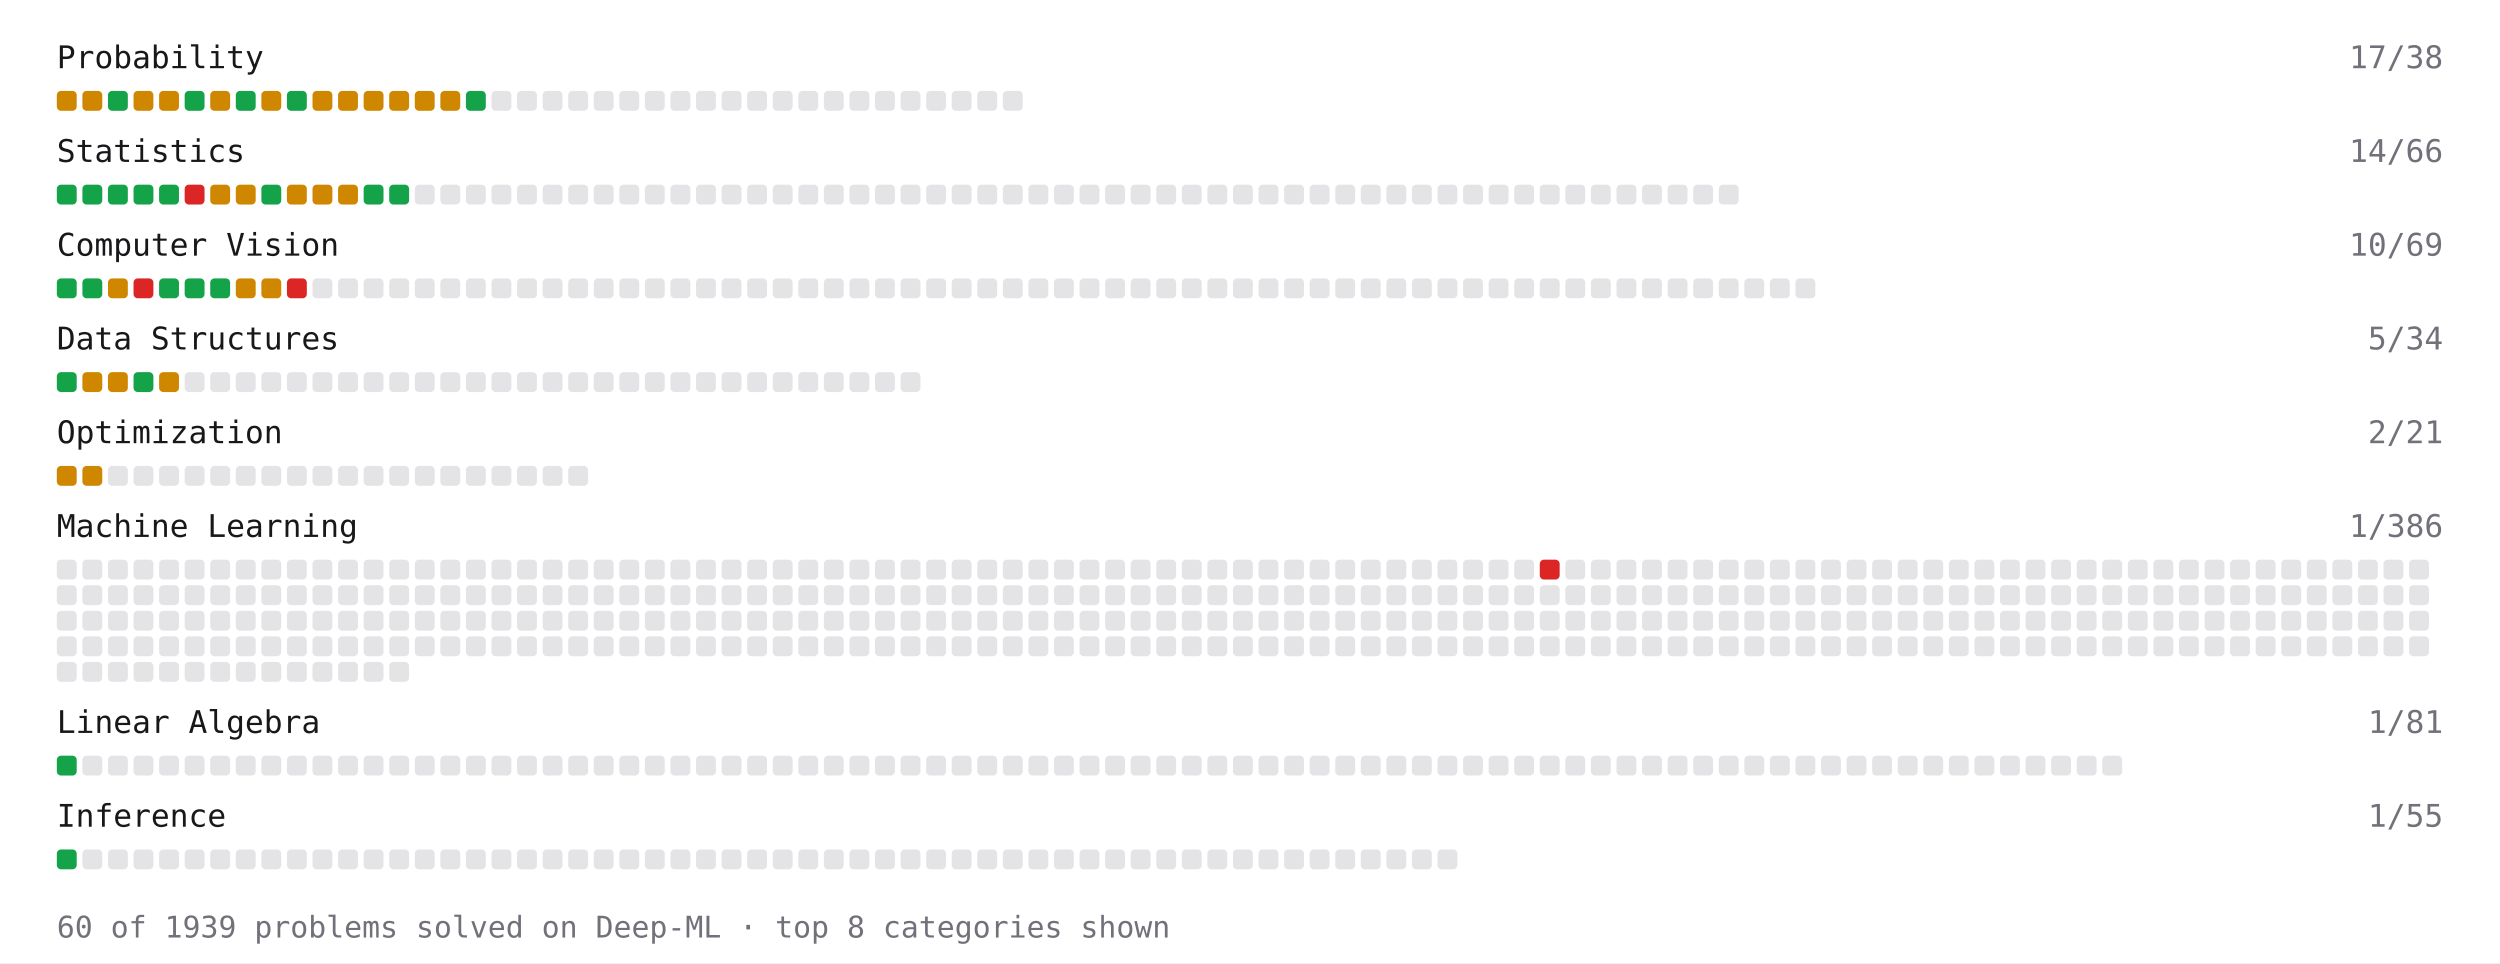
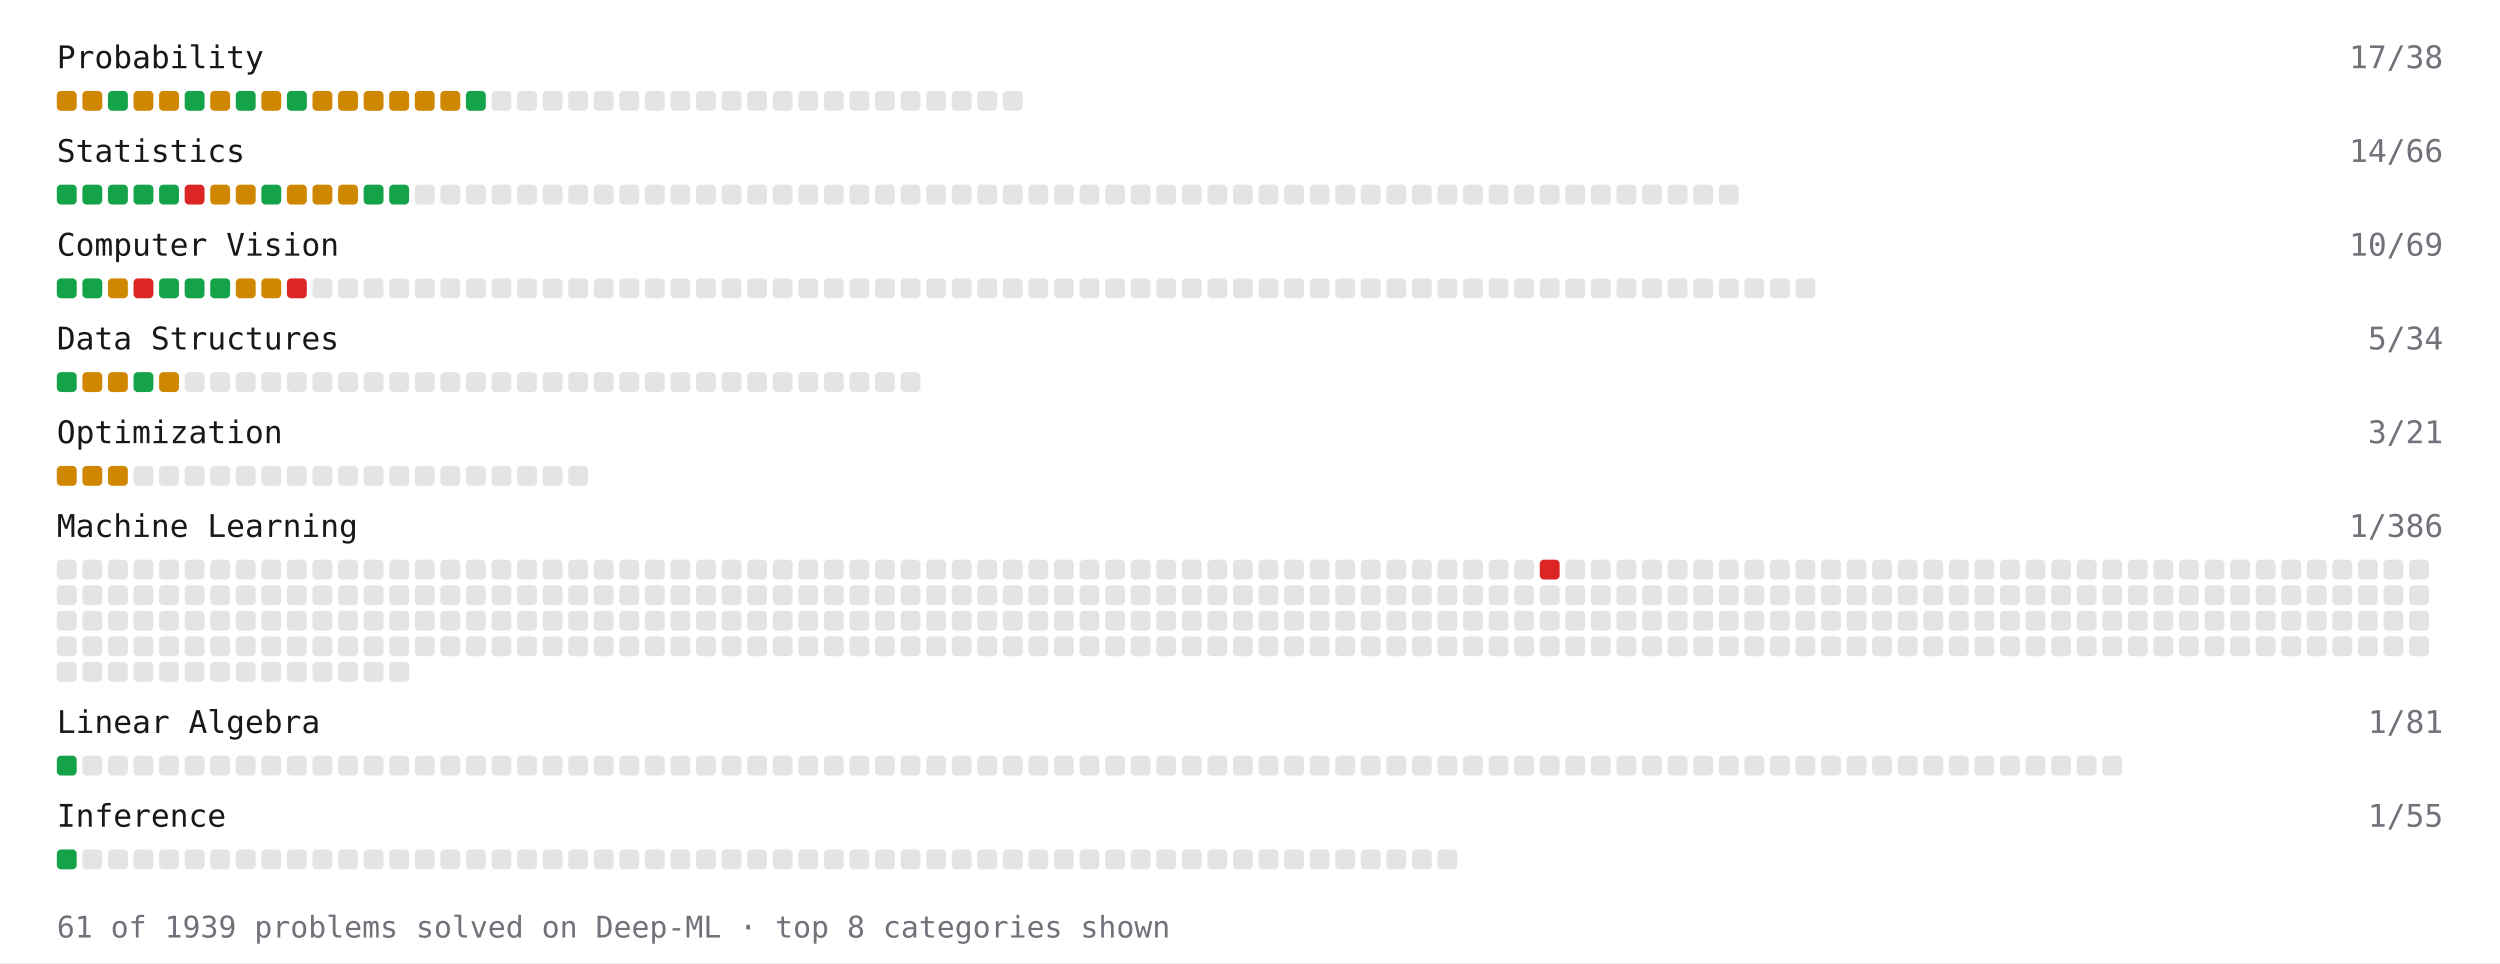
- <svg xmlns="http://www.w3.org/2000/svg" width="880" height="339" viewBox="0 0 880 339" role="img" aria-label="Deep-ML coverage: 60 of 1939 problems solved">
+ <svg xmlns="http://www.w3.org/2000/svg" width="880" height="339" viewBox="0 0 880 339" role="img" aria-label="Deep-ML coverage: 61 of 1939 problems solved">
  <style>
  .bg{fill:#ffffff}.tx{fill:#18181b}.dim{fill:#71717a}.none{fill:#e4e4e7}
  .e{fill:#15a349}.m{fill:#d08700}.h{fill:#dc2626}.u{fill:#a1a1aa}
  @media (prefers-color-scheme:dark){
    .bg{fill:#0b0b0d}.tx{fill:#fafafa}.dim{fill:#8b8b95}.none{fill:#26262b}
    .e{fill:#34d27b}.m{fill:#f5b13d}.h{fill:#f76d6d}.u{fill:#5c5c66}
  }
</style>
  <rect width="880" height="339" class="bg" />
  <text x="20" y="24" class="tx" font-size="11" font-family="ui-monospace,monospace">Probability</text>
  <text x="860" y="24" class="dim" font-size="11" text-anchor="end" font-family="ui-monospace,monospace">17/38</text>
  <rect x="20" y="32" width="7" height="7" rx="1.5" class="m" />
  <rect x="29" y="32" width="7" height="7" rx="1.5" class="m" />
  <rect x="38" y="32" width="7" height="7" rx="1.5" class="e" />
  <rect x="47" y="32" width="7" height="7" rx="1.5" class="m" />
  <rect x="56" y="32" width="7" height="7" rx="1.5" class="m" />
  <rect x="65" y="32" width="7" height="7" rx="1.5" class="e" />
  <rect x="74" y="32" width="7" height="7" rx="1.5" class="m" />
  <rect x="83" y="32" width="7" height="7" rx="1.5" class="e" />
  <rect x="92" y="32" width="7" height="7" rx="1.5" class="m" />
  <rect x="101" y="32" width="7" height="7" rx="1.5" class="e" />
  <rect x="110" y="32" width="7" height="7" rx="1.5" class="m" />
  <rect x="119" y="32" width="7" height="7" rx="1.5" class="m" />
  <rect x="128" y="32" width="7" height="7" rx="1.5" class="m" />
  <rect x="137" y="32" width="7" height="7" rx="1.5" class="m" />
  <rect x="146" y="32" width="7" height="7" rx="1.5" class="m" />
  <rect x="155" y="32" width="7" height="7" rx="1.5" class="m" />
  <rect x="164" y="32" width="7" height="7" rx="1.5" class="e" />
  <rect x="173" y="32" width="7" height="7" rx="1.5" class="none" />
  <rect x="182" y="32" width="7" height="7" rx="1.5" class="none" />
  <rect x="191" y="32" width="7" height="7" rx="1.5" class="none" />
  <rect x="200" y="32" width="7" height="7" rx="1.5" class="none" />
  <rect x="209" y="32" width="7" height="7" rx="1.5" class="none" />
  <rect x="218" y="32" width="7" height="7" rx="1.5" class="none" />
  <rect x="227" y="32" width="7" height="7" rx="1.5" class="none" />
  <rect x="236" y="32" width="7" height="7" rx="1.5" class="none" />
  <rect x="245" y="32" width="7" height="7" rx="1.5" class="none" />
  <rect x="254" y="32" width="7" height="7" rx="1.5" class="none" />
  <rect x="263" y="32" width="7" height="7" rx="1.5" class="none" />
  <rect x="272" y="32" width="7" height="7" rx="1.5" class="none" />
  <rect x="281" y="32" width="7" height="7" rx="1.5" class="none" />
  <rect x="290" y="32" width="7" height="7" rx="1.5" class="none" />
  <rect x="299" y="32" width="7" height="7" rx="1.5" class="none" />
  <rect x="308" y="32" width="7" height="7" rx="1.5" class="none" />
  <rect x="317" y="32" width="7" height="7" rx="1.5" class="none" />
  <rect x="326" y="32" width="7" height="7" rx="1.5" class="none" />
  <rect x="335" y="32" width="7" height="7" rx="1.5" class="none" />
  <rect x="344" y="32" width="7" height="7" rx="1.5" class="none" />
  <rect x="353" y="32" width="7" height="7" rx="1.5" class="none" />
  <text x="20" y="57" class="tx" font-size="11" font-family="ui-monospace,monospace">Statistics</text>
  <text x="860" y="57" class="dim" font-size="11" text-anchor="end" font-family="ui-monospace,monospace">14/66</text>
  <rect x="20" y="65" width="7" height="7" rx="1.5" class="e" />
  <rect x="29" y="65" width="7" height="7" rx="1.5" class="e" />
  <rect x="38" y="65" width="7" height="7" rx="1.5" class="e" />
  <rect x="47" y="65" width="7" height="7" rx="1.5" class="e" />
  <rect x="56" y="65" width="7" height="7" rx="1.5" class="e" />
  <rect x="65" y="65" width="7" height="7" rx="1.5" class="h" />
  <rect x="74" y="65" width="7" height="7" rx="1.5" class="m" />
  <rect x="83" y="65" width="7" height="7" rx="1.5" class="m" />
  <rect x="92" y="65" width="7" height="7" rx="1.5" class="e" />
  <rect x="101" y="65" width="7" height="7" rx="1.5" class="m" />
  <rect x="110" y="65" width="7" height="7" rx="1.5" class="m" />
  <rect x="119" y="65" width="7" height="7" rx="1.5" class="m" />
  <rect x="128" y="65" width="7" height="7" rx="1.5" class="e" />
  <rect x="137" y="65" width="7" height="7" rx="1.5" class="e" />
  <rect x="146" y="65" width="7" height="7" rx="1.5" class="none" />
  <rect x="155" y="65" width="7" height="7" rx="1.5" class="none" />
  <rect x="164" y="65" width="7" height="7" rx="1.5" class="none" />
  <rect x="173" y="65" width="7" height="7" rx="1.5" class="none" />
  <rect x="182" y="65" width="7" height="7" rx="1.5" class="none" />
  <rect x="191" y="65" width="7" height="7" rx="1.5" class="none" />
  <rect x="200" y="65" width="7" height="7" rx="1.5" class="none" />
  <rect x="209" y="65" width="7" height="7" rx="1.5" class="none" />
  <rect x="218" y="65" width="7" height="7" rx="1.5" class="none" />
  <rect x="227" y="65" width="7" height="7" rx="1.5" class="none" />
  <rect x="236" y="65" width="7" height="7" rx="1.5" class="none" />
  <rect x="245" y="65" width="7" height="7" rx="1.5" class="none" />
  <rect x="254" y="65" width="7" height="7" rx="1.5" class="none" />
  <rect x="263" y="65" width="7" height="7" rx="1.5" class="none" />
  <rect x="272" y="65" width="7" height="7" rx="1.5" class="none" />
  <rect x="281" y="65" width="7" height="7" rx="1.5" class="none" />
  <rect x="290" y="65" width="7" height="7" rx="1.5" class="none" />
  <rect x="299" y="65" width="7" height="7" rx="1.5" class="none" />
  <rect x="308" y="65" width="7" height="7" rx="1.5" class="none" />
  <rect x="317" y="65" width="7" height="7" rx="1.5" class="none" />
  <rect x="326" y="65" width="7" height="7" rx="1.5" class="none" />
  <rect x="335" y="65" width="7" height="7" rx="1.5" class="none" />
  <rect x="344" y="65" width="7" height="7" rx="1.5" class="none" />
  <rect x="353" y="65" width="7" height="7" rx="1.5" class="none" />
  <rect x="362" y="65" width="7" height="7" rx="1.5" class="none" />
  <rect x="371" y="65" width="7" height="7" rx="1.5" class="none" />
  <rect x="380" y="65" width="7" height="7" rx="1.5" class="none" />
  <rect x="389" y="65" width="7" height="7" rx="1.5" class="none" />
  <rect x="398" y="65" width="7" height="7" rx="1.5" class="none" />
  <rect x="407" y="65" width="7" height="7" rx="1.5" class="none" />
  <rect x="416" y="65" width="7" height="7" rx="1.5" class="none" />
  <rect x="425" y="65" width="7" height="7" rx="1.5" class="none" />
  <rect x="434" y="65" width="7" height="7" rx="1.5" class="none" />
  <rect x="443" y="65" width="7" height="7" rx="1.5" class="none" />
  <rect x="452" y="65" width="7" height="7" rx="1.5" class="none" />
  <rect x="461" y="65" width="7" height="7" rx="1.5" class="none" />
  <rect x="470" y="65" width="7" height="7" rx="1.5" class="none" />
  <rect x="479" y="65" width="7" height="7" rx="1.5" class="none" />
  <rect x="488" y="65" width="7" height="7" rx="1.5" class="none" />
  <rect x="497" y="65" width="7" height="7" rx="1.5" class="none" />
  <rect x="506" y="65" width="7" height="7" rx="1.5" class="none" />
  <rect x="515" y="65" width="7" height="7" rx="1.5" class="none" />
  <rect x="524" y="65" width="7" height="7" rx="1.5" class="none" />
  <rect x="533" y="65" width="7" height="7" rx="1.5" class="none" />
  <rect x="542" y="65" width="7" height="7" rx="1.5" class="none" />
  <rect x="551" y="65" width="7" height="7" rx="1.5" class="none" />
  <rect x="560" y="65" width="7" height="7" rx="1.5" class="none" />
  <rect x="569" y="65" width="7" height="7" rx="1.5" class="none" />
  <rect x="578" y="65" width="7" height="7" rx="1.5" class="none" />
  <rect x="587" y="65" width="7" height="7" rx="1.5" class="none" />
  <rect x="596" y="65" width="7" height="7" rx="1.5" class="none" />
  <rect x="605" y="65" width="7" height="7" rx="1.5" class="none" />
  <text x="20" y="90" class="tx" font-size="11" font-family="ui-monospace,monospace">Computer Vision</text>
  <text x="860" y="90" class="dim" font-size="11" text-anchor="end" font-family="ui-monospace,monospace">10/69</text>
  <rect x="20" y="98" width="7" height="7" rx="1.5" class="e" />
  <rect x="29" y="98" width="7" height="7" rx="1.5" class="e" />
  <rect x="38" y="98" width="7" height="7" rx="1.5" class="m" />
  <rect x="47" y="98" width="7" height="7" rx="1.5" class="h" />
  <rect x="56" y="98" width="7" height="7" rx="1.5" class="e" />
  <rect x="65" y="98" width="7" height="7" rx="1.5" class="e" />
  <rect x="74" y="98" width="7" height="7" rx="1.5" class="e" />
  <rect x="83" y="98" width="7" height="7" rx="1.5" class="m" />
  <rect x="92" y="98" width="7" height="7" rx="1.5" class="m" />
  <rect x="101" y="98" width="7" height="7" rx="1.5" class="h" />
  <rect x="110" y="98" width="7" height="7" rx="1.5" class="none" />
  <rect x="119" y="98" width="7" height="7" rx="1.5" class="none" />
  <rect x="128" y="98" width="7" height="7" rx="1.5" class="none" />
  <rect x="137" y="98" width="7" height="7" rx="1.5" class="none" />
  <rect x="146" y="98" width="7" height="7" rx="1.5" class="none" />
  <rect x="155" y="98" width="7" height="7" rx="1.5" class="none" />
  <rect x="164" y="98" width="7" height="7" rx="1.5" class="none" />
  <rect x="173" y="98" width="7" height="7" rx="1.5" class="none" />
  <rect x="182" y="98" width="7" height="7" rx="1.5" class="none" />
  <rect x="191" y="98" width="7" height="7" rx="1.5" class="none" />
  <rect x="200" y="98" width="7" height="7" rx="1.5" class="none" />
  <rect x="209" y="98" width="7" height="7" rx="1.5" class="none" />
  <rect x="218" y="98" width="7" height="7" rx="1.5" class="none" />
  <rect x="227" y="98" width="7" height="7" rx="1.5" class="none" />
  <rect x="236" y="98" width="7" height="7" rx="1.5" class="none" />
  <rect x="245" y="98" width="7" height="7" rx="1.5" class="none" />
  <rect x="254" y="98" width="7" height="7" rx="1.5" class="none" />
  <rect x="263" y="98" width="7" height="7" rx="1.5" class="none" />
  <rect x="272" y="98" width="7" height="7" rx="1.5" class="none" />
  <rect x="281" y="98" width="7" height="7" rx="1.5" class="none" />
  <rect x="290" y="98" width="7" height="7" rx="1.5" class="none" />
  <rect x="299" y="98" width="7" height="7" rx="1.5" class="none" />
  <rect x="308" y="98" width="7" height="7" rx="1.5" class="none" />
  <rect x="317" y="98" width="7" height="7" rx="1.5" class="none" />
  <rect x="326" y="98" width="7" height="7" rx="1.5" class="none" />
  <rect x="335" y="98" width="7" height="7" rx="1.5" class="none" />
  <rect x="344" y="98" width="7" height="7" rx="1.5" class="none" />
  <rect x="353" y="98" width="7" height="7" rx="1.5" class="none" />
  <rect x="362" y="98" width="7" height="7" rx="1.5" class="none" />
  <rect x="371" y="98" width="7" height="7" rx="1.5" class="none" />
  <rect x="380" y="98" width="7" height="7" rx="1.5" class="none" />
  <rect x="389" y="98" width="7" height="7" rx="1.5" class="none" />
  <rect x="398" y="98" width="7" height="7" rx="1.5" class="none" />
  <rect x="407" y="98" width="7" height="7" rx="1.5" class="none" />
  <rect x="416" y="98" width="7" height="7" rx="1.5" class="none" />
  <rect x="425" y="98" width="7" height="7" rx="1.5" class="none" />
  <rect x="434" y="98" width="7" height="7" rx="1.5" class="none" />
  <rect x="443" y="98" width="7" height="7" rx="1.5" class="none" />
  <rect x="452" y="98" width="7" height="7" rx="1.5" class="none" />
  <rect x="461" y="98" width="7" height="7" rx="1.5" class="none" />
  <rect x="470" y="98" width="7" height="7" rx="1.5" class="none" />
  <rect x="479" y="98" width="7" height="7" rx="1.5" class="none" />
  <rect x="488" y="98" width="7" height="7" rx="1.5" class="none" />
  <rect x="497" y="98" width="7" height="7" rx="1.5" class="none" />
  <rect x="506" y="98" width="7" height="7" rx="1.5" class="none" />
  <rect x="515" y="98" width="7" height="7" rx="1.5" class="none" />
  <rect x="524" y="98" width="7" height="7" rx="1.5" class="none" />
  <rect x="533" y="98" width="7" height="7" rx="1.5" class="none" />
  <rect x="542" y="98" width="7" height="7" rx="1.5" class="none" />
  <rect x="551" y="98" width="7" height="7" rx="1.5" class="none" />
  <rect x="560" y="98" width="7" height="7" rx="1.5" class="none" />
  <rect x="569" y="98" width="7" height="7" rx="1.5" class="none" />
  <rect x="578" y="98" width="7" height="7" rx="1.5" class="none" />
  <rect x="587" y="98" width="7" height="7" rx="1.5" class="none" />
  <rect x="596" y="98" width="7" height="7" rx="1.5" class="none" />
  <rect x="605" y="98" width="7" height="7" rx="1.5" class="none" />
  <rect x="614" y="98" width="7" height="7" rx="1.5" class="none" />
  <rect x="623" y="98" width="7" height="7" rx="1.5" class="none" />
  <rect x="632" y="98" width="7" height="7" rx="1.5" class="none" />
  <text x="20" y="123" class="tx" font-size="11" font-family="ui-monospace,monospace">Data Structures</text>
  <text x="860" y="123" class="dim" font-size="11" text-anchor="end" font-family="ui-monospace,monospace">5/34</text>
  <rect x="20" y="131" width="7" height="7" rx="1.5" class="e" />
  <rect x="29" y="131" width="7" height="7" rx="1.5" class="m" />
  <rect x="38" y="131" width="7" height="7" rx="1.5" class="m" />
  <rect x="47" y="131" width="7" height="7" rx="1.5" class="e" />
  <rect x="56" y="131" width="7" height="7" rx="1.5" class="m" />
  <rect x="65" y="131" width="7" height="7" rx="1.5" class="none" />
  <rect x="74" y="131" width="7" height="7" rx="1.5" class="none" />
  <rect x="83" y="131" width="7" height="7" rx="1.5" class="none" />
  <rect x="92" y="131" width="7" height="7" rx="1.5" class="none" />
  <rect x="101" y="131" width="7" height="7" rx="1.5" class="none" />
  <rect x="110" y="131" width="7" height="7" rx="1.5" class="none" />
  <rect x="119" y="131" width="7" height="7" rx="1.5" class="none" />
  <rect x="128" y="131" width="7" height="7" rx="1.5" class="none" />
  <rect x="137" y="131" width="7" height="7" rx="1.5" class="none" />
  <rect x="146" y="131" width="7" height="7" rx="1.5" class="none" />
  <rect x="155" y="131" width="7" height="7" rx="1.5" class="none" />
  <rect x="164" y="131" width="7" height="7" rx="1.5" class="none" />
  <rect x="173" y="131" width="7" height="7" rx="1.5" class="none" />
  <rect x="182" y="131" width="7" height="7" rx="1.5" class="none" />
  <rect x="191" y="131" width="7" height="7" rx="1.5" class="none" />
  <rect x="200" y="131" width="7" height="7" rx="1.5" class="none" />
  <rect x="209" y="131" width="7" height="7" rx="1.5" class="none" />
  <rect x="218" y="131" width="7" height="7" rx="1.5" class="none" />
  <rect x="227" y="131" width="7" height="7" rx="1.5" class="none" />
  <rect x="236" y="131" width="7" height="7" rx="1.5" class="none" />
  <rect x="245" y="131" width="7" height="7" rx="1.5" class="none" />
  <rect x="254" y="131" width="7" height="7" rx="1.5" class="none" />
  <rect x="263" y="131" width="7" height="7" rx="1.5" class="none" />
  <rect x="272" y="131" width="7" height="7" rx="1.5" class="none" />
  <rect x="281" y="131" width="7" height="7" rx="1.5" class="none" />
  <rect x="290" y="131" width="7" height="7" rx="1.5" class="none" />
  <rect x="299" y="131" width="7" height="7" rx="1.5" class="none" />
  <rect x="308" y="131" width="7" height="7" rx="1.5" class="none" />
  <rect x="317" y="131" width="7" height="7" rx="1.5" class="none" />
  <text x="20" y="156" class="tx" font-size="11" font-family="ui-monospace,monospace">Optimization</text>
-   <text x="860" y="156" class="dim" font-size="11" text-anchor="end" font-family="ui-monospace,monospace">2/21</text>
+   <text x="860" y="156" class="dim" font-size="11" text-anchor="end" font-family="ui-monospace,monospace">3/21</text>
  <rect x="20" y="164" width="7" height="7" rx="1.5" class="m" />
  <rect x="29" y="164" width="7" height="7" rx="1.5" class="m" />
-   <rect x="38" y="164" width="7" height="7" rx="1.5" class="none" />
+   <rect x="38" y="164" width="7" height="7" rx="1.5" class="m" />
  <rect x="47" y="164" width="7" height="7" rx="1.5" class="none" />
  <rect x="56" y="164" width="7" height="7" rx="1.5" class="none" />
  <rect x="65" y="164" width="7" height="7" rx="1.5" class="none" />
  <rect x="74" y="164" width="7" height="7" rx="1.5" class="none" />
  <rect x="83" y="164" width="7" height="7" rx="1.5" class="none" />
  <rect x="92" y="164" width="7" height="7" rx="1.5" class="none" />
  <rect x="101" y="164" width="7" height="7" rx="1.5" class="none" />
  <rect x="110" y="164" width="7" height="7" rx="1.5" class="none" />
  <rect x="119" y="164" width="7" height="7" rx="1.5" class="none" />
  <rect x="128" y="164" width="7" height="7" rx="1.5" class="none" />
  <rect x="137" y="164" width="7" height="7" rx="1.5" class="none" />
  <rect x="146" y="164" width="7" height="7" rx="1.5" class="none" />
  <rect x="155" y="164" width="7" height="7" rx="1.5" class="none" />
  <rect x="164" y="164" width="7" height="7" rx="1.5" class="none" />
  <rect x="173" y="164" width="7" height="7" rx="1.5" class="none" />
  <rect x="182" y="164" width="7" height="7" rx="1.5" class="none" />
  <rect x="191" y="164" width="7" height="7" rx="1.5" class="none" />
  <rect x="200" y="164" width="7" height="7" rx="1.5" class="none" />
  <text x="20" y="189" class="tx" font-size="11" font-family="ui-monospace,monospace">Machine Learning</text>
  <text x="860" y="189" class="dim" font-size="11" text-anchor="end" font-family="ui-monospace,monospace">1/386</text>
  <rect x="20" y="197" width="7" height="7" rx="1.5" class="none" />
  <rect x="29" y="197" width="7" height="7" rx="1.5" class="none" />
  <rect x="38" y="197" width="7" height="7" rx="1.5" class="none" />
  <rect x="47" y="197" width="7" height="7" rx="1.5" class="none" />
  <rect x="56" y="197" width="7" height="7" rx="1.5" class="none" />
  <rect x="65" y="197" width="7" height="7" rx="1.5" class="none" />
  <rect x="74" y="197" width="7" height="7" rx="1.5" class="none" />
  <rect x="83" y="197" width="7" height="7" rx="1.5" class="none" />
  <rect x="92" y="197" width="7" height="7" rx="1.5" class="none" />
  <rect x="101" y="197" width="7" height="7" rx="1.5" class="none" />
  <rect x="110" y="197" width="7" height="7" rx="1.5" class="none" />
  <rect x="119" y="197" width="7" height="7" rx="1.5" class="none" />
  <rect x="128" y="197" width="7" height="7" rx="1.5" class="none" />
  <rect x="137" y="197" width="7" height="7" rx="1.5" class="none" />
  <rect x="146" y="197" width="7" height="7" rx="1.5" class="none" />
  <rect x="155" y="197" width="7" height="7" rx="1.5" class="none" />
  <rect x="164" y="197" width="7" height="7" rx="1.5" class="none" />
  <rect x="173" y="197" width="7" height="7" rx="1.5" class="none" />
  <rect x="182" y="197" width="7" height="7" rx="1.5" class="none" />
  <rect x="191" y="197" width="7" height="7" rx="1.5" class="none" />
  <rect x="200" y="197" width="7" height="7" rx="1.5" class="none" />
  <rect x="209" y="197" width="7" height="7" rx="1.5" class="none" />
  <rect x="218" y="197" width="7" height="7" rx="1.5" class="none" />
  <rect x="227" y="197" width="7" height="7" rx="1.5" class="none" />
  <rect x="236" y="197" width="7" height="7" rx="1.5" class="none" />
  <rect x="245" y="197" width="7" height="7" rx="1.5" class="none" />
  <rect x="254" y="197" width="7" height="7" rx="1.5" class="none" />
  <rect x="263" y="197" width="7" height="7" rx="1.5" class="none" />
  <rect x="272" y="197" width="7" height="7" rx="1.5" class="none" />
  <rect x="281" y="197" width="7" height="7" rx="1.5" class="none" />
  <rect x="290" y="197" width="7" height="7" rx="1.5" class="none" />
  <rect x="299" y="197" width="7" height="7" rx="1.5" class="none" />
  <rect x="308" y="197" width="7" height="7" rx="1.5" class="none" />
  <rect x="317" y="197" width="7" height="7" rx="1.5" class="none" />
  <rect x="326" y="197" width="7" height="7" rx="1.5" class="none" />
  <rect x="335" y="197" width="7" height="7" rx="1.5" class="none" />
  <rect x="344" y="197" width="7" height="7" rx="1.5" class="none" />
  <rect x="353" y="197" width="7" height="7" rx="1.5" class="none" />
  <rect x="362" y="197" width="7" height="7" rx="1.5" class="none" />
  <rect x="371" y="197" width="7" height="7" rx="1.5" class="none" />
  <rect x="380" y="197" width="7" height="7" rx="1.5" class="none" />
  <rect x="389" y="197" width="7" height="7" rx="1.5" class="none" />
  <rect x="398" y="197" width="7" height="7" rx="1.5" class="none" />
  <rect x="407" y="197" width="7" height="7" rx="1.5" class="none" />
  <rect x="416" y="197" width="7" height="7" rx="1.5" class="none" />
  <rect x="425" y="197" width="7" height="7" rx="1.5" class="none" />
  <rect x="434" y="197" width="7" height="7" rx="1.5" class="none" />
  <rect x="443" y="197" width="7" height="7" rx="1.5" class="none" />
  <rect x="452" y="197" width="7" height="7" rx="1.5" class="none" />
  <rect x="461" y="197" width="7" height="7" rx="1.5" class="none" />
  <rect x="470" y="197" width="7" height="7" rx="1.5" class="none" />
  <rect x="479" y="197" width="7" height="7" rx="1.5" class="none" />
  <rect x="488" y="197" width="7" height="7" rx="1.5" class="none" />
  <rect x="497" y="197" width="7" height="7" rx="1.5" class="none" />
  <rect x="506" y="197" width="7" height="7" rx="1.5" class="none" />
  <rect x="515" y="197" width="7" height="7" rx="1.5" class="none" />
  <rect x="524" y="197" width="7" height="7" rx="1.5" class="none" />
  <rect x="533" y="197" width="7" height="7" rx="1.5" class="none" />
  <rect x="542" y="197" width="7" height="7" rx="1.5" class="h" />
  <rect x="551" y="197" width="7" height="7" rx="1.5" class="none" />
  <rect x="560" y="197" width="7" height="7" rx="1.5" class="none" />
  <rect x="569" y="197" width="7" height="7" rx="1.5" class="none" />
  <rect x="578" y="197" width="7" height="7" rx="1.5" class="none" />
  <rect x="587" y="197" width="7" height="7" rx="1.5" class="none" />
  <rect x="596" y="197" width="7" height="7" rx="1.5" class="none" />
  <rect x="605" y="197" width="7" height="7" rx="1.5" class="none" />
  <rect x="614" y="197" width="7" height="7" rx="1.5" class="none" />
  <rect x="623" y="197" width="7" height="7" rx="1.5" class="none" />
  <rect x="632" y="197" width="7" height="7" rx="1.5" class="none" />
  <rect x="641" y="197" width="7" height="7" rx="1.5" class="none" />
  <rect x="650" y="197" width="7" height="7" rx="1.5" class="none" />
  <rect x="659" y="197" width="7" height="7" rx="1.5" class="none" />
  <rect x="668" y="197" width="7" height="7" rx="1.5" class="none" />
  <rect x="677" y="197" width="7" height="7" rx="1.5" class="none" />
  <rect x="686" y="197" width="7" height="7" rx="1.5" class="none" />
  <rect x="695" y="197" width="7" height="7" rx="1.5" class="none" />
  <rect x="704" y="197" width="7" height="7" rx="1.5" class="none" />
  <rect x="713" y="197" width="7" height="7" rx="1.5" class="none" />
  <rect x="722" y="197" width="7" height="7" rx="1.5" class="none" />
  <rect x="731" y="197" width="7" height="7" rx="1.5" class="none" />
  <rect x="740" y="197" width="7" height="7" rx="1.5" class="none" />
  <rect x="749" y="197" width="7" height="7" rx="1.5" class="none" />
  <rect x="758" y="197" width="7" height="7" rx="1.5" class="none" />
  <rect x="767" y="197" width="7" height="7" rx="1.5" class="none" />
  <rect x="776" y="197" width="7" height="7" rx="1.5" class="none" />
  <rect x="785" y="197" width="7" height="7" rx="1.5" class="none" />
  <rect x="794" y="197" width="7" height="7" rx="1.5" class="none" />
  <rect x="803" y="197" width="7" height="7" rx="1.5" class="none" />
  <rect x="812" y="197" width="7" height="7" rx="1.5" class="none" />
  <rect x="821" y="197" width="7" height="7" rx="1.5" class="none" />
  <rect x="830" y="197" width="7" height="7" rx="1.5" class="none" />
  <rect x="839" y="197" width="7" height="7" rx="1.5" class="none" />
  <rect x="848" y="197" width="7" height="7" rx="1.5" class="none" />
  <rect x="20" y="206" width="7" height="7" rx="1.5" class="none" />
  <rect x="29" y="206" width="7" height="7" rx="1.5" class="none" />
  <rect x="38" y="206" width="7" height="7" rx="1.5" class="none" />
  <rect x="47" y="206" width="7" height="7" rx="1.5" class="none" />
  <rect x="56" y="206" width="7" height="7" rx="1.5" class="none" />
  <rect x="65" y="206" width="7" height="7" rx="1.5" class="none" />
  <rect x="74" y="206" width="7" height="7" rx="1.5" class="none" />
  <rect x="83" y="206" width="7" height="7" rx="1.5" class="none" />
  <rect x="92" y="206" width="7" height="7" rx="1.5" class="none" />
  <rect x="101" y="206" width="7" height="7" rx="1.5" class="none" />
  <rect x="110" y="206" width="7" height="7" rx="1.5" class="none" />
  <rect x="119" y="206" width="7" height="7" rx="1.5" class="none" />
  <rect x="128" y="206" width="7" height="7" rx="1.5" class="none" />
  <rect x="137" y="206" width="7" height="7" rx="1.5" class="none" />
  <rect x="146" y="206" width="7" height="7" rx="1.5" class="none" />
  <rect x="155" y="206" width="7" height="7" rx="1.5" class="none" />
  <rect x="164" y="206" width="7" height="7" rx="1.5" class="none" />
  <rect x="173" y="206" width="7" height="7" rx="1.5" class="none" />
  <rect x="182" y="206" width="7" height="7" rx="1.5" class="none" />
  <rect x="191" y="206" width="7" height="7" rx="1.5" class="none" />
  <rect x="200" y="206" width="7" height="7" rx="1.5" class="none" />
  <rect x="209" y="206" width="7" height="7" rx="1.5" class="none" />
  <rect x="218" y="206" width="7" height="7" rx="1.5" class="none" />
  <rect x="227" y="206" width="7" height="7" rx="1.5" class="none" />
  <rect x="236" y="206" width="7" height="7" rx="1.5" class="none" />
  <rect x="245" y="206" width="7" height="7" rx="1.5" class="none" />
  <rect x="254" y="206" width="7" height="7" rx="1.5" class="none" />
  <rect x="263" y="206" width="7" height="7" rx="1.5" class="none" />
  <rect x="272" y="206" width="7" height="7" rx="1.5" class="none" />
  <rect x="281" y="206" width="7" height="7" rx="1.5" class="none" />
  <rect x="290" y="206" width="7" height="7" rx="1.5" class="none" />
  <rect x="299" y="206" width="7" height="7" rx="1.5" class="none" />
  <rect x="308" y="206" width="7" height="7" rx="1.5" class="none" />
  <rect x="317" y="206" width="7" height="7" rx="1.5" class="none" />
  <rect x="326" y="206" width="7" height="7" rx="1.5" class="none" />
  <rect x="335" y="206" width="7" height="7" rx="1.5" class="none" />
  <rect x="344" y="206" width="7" height="7" rx="1.5" class="none" />
  <rect x="353" y="206" width="7" height="7" rx="1.5" class="none" />
  <rect x="362" y="206" width="7" height="7" rx="1.5" class="none" />
  <rect x="371" y="206" width="7" height="7" rx="1.5" class="none" />
  <rect x="380" y="206" width="7" height="7" rx="1.5" class="none" />
  <rect x="389" y="206" width="7" height="7" rx="1.5" class="none" />
  <rect x="398" y="206" width="7" height="7" rx="1.5" class="none" />
  <rect x="407" y="206" width="7" height="7" rx="1.5" class="none" />
  <rect x="416" y="206" width="7" height="7" rx="1.5" class="none" />
  <rect x="425" y="206" width="7" height="7" rx="1.5" class="none" />
  <rect x="434" y="206" width="7" height="7" rx="1.5" class="none" />
  <rect x="443" y="206" width="7" height="7" rx="1.5" class="none" />
  <rect x="452" y="206" width="7" height="7" rx="1.5" class="none" />
  <rect x="461" y="206" width="7" height="7" rx="1.5" class="none" />
  <rect x="470" y="206" width="7" height="7" rx="1.5" class="none" />
  <rect x="479" y="206" width="7" height="7" rx="1.5" class="none" />
  <rect x="488" y="206" width="7" height="7" rx="1.5" class="none" />
  <rect x="497" y="206" width="7" height="7" rx="1.5" class="none" />
  <rect x="506" y="206" width="7" height="7" rx="1.5" class="none" />
  <rect x="515" y="206" width="7" height="7" rx="1.5" class="none" />
  <rect x="524" y="206" width="7" height="7" rx="1.5" class="none" />
  <rect x="533" y="206" width="7" height="7" rx="1.5" class="none" />
  <rect x="542" y="206" width="7" height="7" rx="1.5" class="none" />
  <rect x="551" y="206" width="7" height="7" rx="1.5" class="none" />
  <rect x="560" y="206" width="7" height="7" rx="1.5" class="none" />
  <rect x="569" y="206" width="7" height="7" rx="1.5" class="none" />
  <rect x="578" y="206" width="7" height="7" rx="1.5" class="none" />
  <rect x="587" y="206" width="7" height="7" rx="1.5" class="none" />
  <rect x="596" y="206" width="7" height="7" rx="1.5" class="none" />
  <rect x="605" y="206" width="7" height="7" rx="1.5" class="none" />
  <rect x="614" y="206" width="7" height="7" rx="1.5" class="none" />
  <rect x="623" y="206" width="7" height="7" rx="1.5" class="none" />
  <rect x="632" y="206" width="7" height="7" rx="1.5" class="none" />
  <rect x="641" y="206" width="7" height="7" rx="1.5" class="none" />
  <rect x="650" y="206" width="7" height="7" rx="1.5" class="none" />
  <rect x="659" y="206" width="7" height="7" rx="1.5" class="none" />
  <rect x="668" y="206" width="7" height="7" rx="1.5" class="none" />
  <rect x="677" y="206" width="7" height="7" rx="1.5" class="none" />
  <rect x="686" y="206" width="7" height="7" rx="1.5" class="none" />
  <rect x="695" y="206" width="7" height="7" rx="1.5" class="none" />
  <rect x="704" y="206" width="7" height="7" rx="1.5" class="none" />
  <rect x="713" y="206" width="7" height="7" rx="1.5" class="none" />
  <rect x="722" y="206" width="7" height="7" rx="1.5" class="none" />
  <rect x="731" y="206" width="7" height="7" rx="1.5" class="none" />
  <rect x="740" y="206" width="7" height="7" rx="1.5" class="none" />
  <rect x="749" y="206" width="7" height="7" rx="1.5" class="none" />
  <rect x="758" y="206" width="7" height="7" rx="1.5" class="none" />
  <rect x="767" y="206" width="7" height="7" rx="1.5" class="none" />
  <rect x="776" y="206" width="7" height="7" rx="1.5" class="none" />
  <rect x="785" y="206" width="7" height="7" rx="1.5" class="none" />
  <rect x="794" y="206" width="7" height="7" rx="1.5" class="none" />
  <rect x="803" y="206" width="7" height="7" rx="1.5" class="none" />
  <rect x="812" y="206" width="7" height="7" rx="1.5" class="none" />
  <rect x="821" y="206" width="7" height="7" rx="1.5" class="none" />
  <rect x="830" y="206" width="7" height="7" rx="1.5" class="none" />
  <rect x="839" y="206" width="7" height="7" rx="1.5" class="none" />
  <rect x="848" y="206" width="7" height="7" rx="1.5" class="none" />
  <rect x="20" y="215" width="7" height="7" rx="1.5" class="none" />
  <rect x="29" y="215" width="7" height="7" rx="1.5" class="none" />
  <rect x="38" y="215" width="7" height="7" rx="1.5" class="none" />
  <rect x="47" y="215" width="7" height="7" rx="1.5" class="none" />
  <rect x="56" y="215" width="7" height="7" rx="1.5" class="none" />
  <rect x="65" y="215" width="7" height="7" rx="1.5" class="none" />
  <rect x="74" y="215" width="7" height="7" rx="1.5" class="none" />
  <rect x="83" y="215" width="7" height="7" rx="1.5" class="none" />
  <rect x="92" y="215" width="7" height="7" rx="1.5" class="none" />
  <rect x="101" y="215" width="7" height="7" rx="1.5" class="none" />
  <rect x="110" y="215" width="7" height="7" rx="1.5" class="none" />
  <rect x="119" y="215" width="7" height="7" rx="1.5" class="none" />
  <rect x="128" y="215" width="7" height="7" rx="1.5" class="none" />
  <rect x="137" y="215" width="7" height="7" rx="1.5" class="none" />
  <rect x="146" y="215" width="7" height="7" rx="1.5" class="none" />
  <rect x="155" y="215" width="7" height="7" rx="1.5" class="none" />
  <rect x="164" y="215" width="7" height="7" rx="1.5" class="none" />
  <rect x="173" y="215" width="7" height="7" rx="1.5" class="none" />
  <rect x="182" y="215" width="7" height="7" rx="1.5" class="none" />
  <rect x="191" y="215" width="7" height="7" rx="1.5" class="none" />
  <rect x="200" y="215" width="7" height="7" rx="1.5" class="none" />
  <rect x="209" y="215" width="7" height="7" rx="1.5" class="none" />
  <rect x="218" y="215" width="7" height="7" rx="1.5" class="none" />
  <rect x="227" y="215" width="7" height="7" rx="1.5" class="none" />
  <rect x="236" y="215" width="7" height="7" rx="1.5" class="none" />
  <rect x="245" y="215" width="7" height="7" rx="1.5" class="none" />
  <rect x="254" y="215" width="7" height="7" rx="1.5" class="none" />
  <rect x="263" y="215" width="7" height="7" rx="1.5" class="none" />
  <rect x="272" y="215" width="7" height="7" rx="1.5" class="none" />
  <rect x="281" y="215" width="7" height="7" rx="1.5" class="none" />
  <rect x="290" y="215" width="7" height="7" rx="1.5" class="none" />
  <rect x="299" y="215" width="7" height="7" rx="1.5" class="none" />
  <rect x="308" y="215" width="7" height="7" rx="1.5" class="none" />
  <rect x="317" y="215" width="7" height="7" rx="1.5" class="none" />
  <rect x="326" y="215" width="7" height="7" rx="1.5" class="none" />
  <rect x="335" y="215" width="7" height="7" rx="1.5" class="none" />
  <rect x="344" y="215" width="7" height="7" rx="1.5" class="none" />
  <rect x="353" y="215" width="7" height="7" rx="1.5" class="none" />
  <rect x="362" y="215" width="7" height="7" rx="1.5" class="none" />
  <rect x="371" y="215" width="7" height="7" rx="1.5" class="none" />
  <rect x="380" y="215" width="7" height="7" rx="1.5" class="none" />
  <rect x="389" y="215" width="7" height="7" rx="1.5" class="none" />
  <rect x="398" y="215" width="7" height="7" rx="1.5" class="none" />
  <rect x="407" y="215" width="7" height="7" rx="1.5" class="none" />
  <rect x="416" y="215" width="7" height="7" rx="1.5" class="none" />
  <rect x="425" y="215" width="7" height="7" rx="1.5" class="none" />
  <rect x="434" y="215" width="7" height="7" rx="1.5" class="none" />
  <rect x="443" y="215" width="7" height="7" rx="1.5" class="none" />
  <rect x="452" y="215" width="7" height="7" rx="1.5" class="none" />
  <rect x="461" y="215" width="7" height="7" rx="1.5" class="none" />
  <rect x="470" y="215" width="7" height="7" rx="1.5" class="none" />
  <rect x="479" y="215" width="7" height="7" rx="1.5" class="none" />
  <rect x="488" y="215" width="7" height="7" rx="1.5" class="none" />
  <rect x="497" y="215" width="7" height="7" rx="1.5" class="none" />
  <rect x="506" y="215" width="7" height="7" rx="1.5" class="none" />
  <rect x="515" y="215" width="7" height="7" rx="1.5" class="none" />
  <rect x="524" y="215" width="7" height="7" rx="1.5" class="none" />
  <rect x="533" y="215" width="7" height="7" rx="1.5" class="none" />
  <rect x="542" y="215" width="7" height="7" rx="1.5" class="none" />
  <rect x="551" y="215" width="7" height="7" rx="1.5" class="none" />
  <rect x="560" y="215" width="7" height="7" rx="1.5" class="none" />
  <rect x="569" y="215" width="7" height="7" rx="1.5" class="none" />
  <rect x="578" y="215" width="7" height="7" rx="1.5" class="none" />
  <rect x="587" y="215" width="7" height="7" rx="1.5" class="none" />
  <rect x="596" y="215" width="7" height="7" rx="1.5" class="none" />
  <rect x="605" y="215" width="7" height="7" rx="1.5" class="none" />
  <rect x="614" y="215" width="7" height="7" rx="1.5" class="none" />
  <rect x="623" y="215" width="7" height="7" rx="1.5" class="none" />
  <rect x="632" y="215" width="7" height="7" rx="1.5" class="none" />
  <rect x="641" y="215" width="7" height="7" rx="1.5" class="none" />
  <rect x="650" y="215" width="7" height="7" rx="1.5" class="none" />
  <rect x="659" y="215" width="7" height="7" rx="1.5" class="none" />
  <rect x="668" y="215" width="7" height="7" rx="1.5" class="none" />
  <rect x="677" y="215" width="7" height="7" rx="1.5" class="none" />
  <rect x="686" y="215" width="7" height="7" rx="1.5" class="none" />
  <rect x="695" y="215" width="7" height="7" rx="1.5" class="none" />
  <rect x="704" y="215" width="7" height="7" rx="1.5" class="none" />
  <rect x="713" y="215" width="7" height="7" rx="1.5" class="none" />
  <rect x="722" y="215" width="7" height="7" rx="1.5" class="none" />
  <rect x="731" y="215" width="7" height="7" rx="1.5" class="none" />
  <rect x="740" y="215" width="7" height="7" rx="1.5" class="none" />
  <rect x="749" y="215" width="7" height="7" rx="1.5" class="none" />
  <rect x="758" y="215" width="7" height="7" rx="1.5" class="none" />
  <rect x="767" y="215" width="7" height="7" rx="1.5" class="none" />
  <rect x="776" y="215" width="7" height="7" rx="1.5" class="none" />
  <rect x="785" y="215" width="7" height="7" rx="1.5" class="none" />
  <rect x="794" y="215" width="7" height="7" rx="1.5" class="none" />
  <rect x="803" y="215" width="7" height="7" rx="1.5" class="none" />
  <rect x="812" y="215" width="7" height="7" rx="1.5" class="none" />
  <rect x="821" y="215" width="7" height="7" rx="1.5" class="none" />
  <rect x="830" y="215" width="7" height="7" rx="1.5" class="none" />
  <rect x="839" y="215" width="7" height="7" rx="1.5" class="none" />
  <rect x="848" y="215" width="7" height="7" rx="1.5" class="none" />
  <rect x="20" y="224" width="7" height="7" rx="1.5" class="none" />
  <rect x="29" y="224" width="7" height="7" rx="1.5" class="none" />
  <rect x="38" y="224" width="7" height="7" rx="1.5" class="none" />
  <rect x="47" y="224" width="7" height="7" rx="1.5" class="none" />
  <rect x="56" y="224" width="7" height="7" rx="1.5" class="none" />
  <rect x="65" y="224" width="7" height="7" rx="1.5" class="none" />
  <rect x="74" y="224" width="7" height="7" rx="1.5" class="none" />
  <rect x="83" y="224" width="7" height="7" rx="1.5" class="none" />
  <rect x="92" y="224" width="7" height="7" rx="1.5" class="none" />
  <rect x="101" y="224" width="7" height="7" rx="1.5" class="none" />
  <rect x="110" y="224" width="7" height="7" rx="1.5" class="none" />
  <rect x="119" y="224" width="7" height="7" rx="1.5" class="none" />
  <rect x="128" y="224" width="7" height="7" rx="1.5" class="none" />
  <rect x="137" y="224" width="7" height="7" rx="1.5" class="none" />
  <rect x="146" y="224" width="7" height="7" rx="1.5" class="none" />
  <rect x="155" y="224" width="7" height="7" rx="1.5" class="none" />
  <rect x="164" y="224" width="7" height="7" rx="1.5" class="none" />
  <rect x="173" y="224" width="7" height="7" rx="1.5" class="none" />
  <rect x="182" y="224" width="7" height="7" rx="1.5" class="none" />
  <rect x="191" y="224" width="7" height="7" rx="1.5" class="none" />
  <rect x="200" y="224" width="7" height="7" rx="1.5" class="none" />
  <rect x="209" y="224" width="7" height="7" rx="1.5" class="none" />
  <rect x="218" y="224" width="7" height="7" rx="1.5" class="none" />
  <rect x="227" y="224" width="7" height="7" rx="1.5" class="none" />
  <rect x="236" y="224" width="7" height="7" rx="1.5" class="none" />
  <rect x="245" y="224" width="7" height="7" rx="1.5" class="none" />
  <rect x="254" y="224" width="7" height="7" rx="1.5" class="none" />
  <rect x="263" y="224" width="7" height="7" rx="1.5" class="none" />
  <rect x="272" y="224" width="7" height="7" rx="1.5" class="none" />
  <rect x="281" y="224" width="7" height="7" rx="1.5" class="none" />
  <rect x="290" y="224" width="7" height="7" rx="1.5" class="none" />
  <rect x="299" y="224" width="7" height="7" rx="1.5" class="none" />
  <rect x="308" y="224" width="7" height="7" rx="1.5" class="none" />
  <rect x="317" y="224" width="7" height="7" rx="1.5" class="none" />
  <rect x="326" y="224" width="7" height="7" rx="1.5" class="none" />
  <rect x="335" y="224" width="7" height="7" rx="1.5" class="none" />
  <rect x="344" y="224" width="7" height="7" rx="1.5" class="none" />
  <rect x="353" y="224" width="7" height="7" rx="1.5" class="none" />
  <rect x="362" y="224" width="7" height="7" rx="1.5" class="none" />
  <rect x="371" y="224" width="7" height="7" rx="1.5" class="none" />
  <rect x="380" y="224" width="7" height="7" rx="1.5" class="none" />
  <rect x="389" y="224" width="7" height="7" rx="1.5" class="none" />
  <rect x="398" y="224" width="7" height="7" rx="1.5" class="none" />
  <rect x="407" y="224" width="7" height="7" rx="1.5" class="none" />
  <rect x="416" y="224" width="7" height="7" rx="1.5" class="none" />
  <rect x="425" y="224" width="7" height="7" rx="1.5" class="none" />
  <rect x="434" y="224" width="7" height="7" rx="1.5" class="none" />
  <rect x="443" y="224" width="7" height="7" rx="1.5" class="none" />
  <rect x="452" y="224" width="7" height="7" rx="1.5" class="none" />
  <rect x="461" y="224" width="7" height="7" rx="1.5" class="none" />
  <rect x="470" y="224" width="7" height="7" rx="1.5" class="none" />
  <rect x="479" y="224" width="7" height="7" rx="1.5" class="none" />
  <rect x="488" y="224" width="7" height="7" rx="1.5" class="none" />
  <rect x="497" y="224" width="7" height="7" rx="1.5" class="none" />
  <rect x="506" y="224" width="7" height="7" rx="1.5" class="none" />
  <rect x="515" y="224" width="7" height="7" rx="1.5" class="none" />
  <rect x="524" y="224" width="7" height="7" rx="1.5" class="none" />
  <rect x="533" y="224" width="7" height="7" rx="1.5" class="none" />
  <rect x="542" y="224" width="7" height="7" rx="1.5" class="none" />
  <rect x="551" y="224" width="7" height="7" rx="1.5" class="none" />
  <rect x="560" y="224" width="7" height="7" rx="1.5" class="none" />
  <rect x="569" y="224" width="7" height="7" rx="1.5" class="none" />
  <rect x="578" y="224" width="7" height="7" rx="1.5" class="none" />
  <rect x="587" y="224" width="7" height="7" rx="1.5" class="none" />
  <rect x="596" y="224" width="7" height="7" rx="1.5" class="none" />
  <rect x="605" y="224" width="7" height="7" rx="1.5" class="none" />
  <rect x="614" y="224" width="7" height="7" rx="1.5" class="none" />
  <rect x="623" y="224" width="7" height="7" rx="1.5" class="none" />
  <rect x="632" y="224" width="7" height="7" rx="1.5" class="none" />
  <rect x="641" y="224" width="7" height="7" rx="1.5" class="none" />
  <rect x="650" y="224" width="7" height="7" rx="1.5" class="none" />
  <rect x="659" y="224" width="7" height="7" rx="1.5" class="none" />
  <rect x="668" y="224" width="7" height="7" rx="1.5" class="none" />
  <rect x="677" y="224" width="7" height="7" rx="1.5" class="none" />
  <rect x="686" y="224" width="7" height="7" rx="1.5" class="none" />
  <rect x="695" y="224" width="7" height="7" rx="1.5" class="none" />
  <rect x="704" y="224" width="7" height="7" rx="1.5" class="none" />
  <rect x="713" y="224" width="7" height="7" rx="1.5" class="none" />
  <rect x="722" y="224" width="7" height="7" rx="1.5" class="none" />
  <rect x="731" y="224" width="7" height="7" rx="1.5" class="none" />
  <rect x="740" y="224" width="7" height="7" rx="1.5" class="none" />
  <rect x="749" y="224" width="7" height="7" rx="1.5" class="none" />
  <rect x="758" y="224" width="7" height="7" rx="1.5" class="none" />
  <rect x="767" y="224" width="7" height="7" rx="1.5" class="none" />
  <rect x="776" y="224" width="7" height="7" rx="1.5" class="none" />
  <rect x="785" y="224" width="7" height="7" rx="1.5" class="none" />
  <rect x="794" y="224" width="7" height="7" rx="1.5" class="none" />
  <rect x="803" y="224" width="7" height="7" rx="1.5" class="none" />
  <rect x="812" y="224" width="7" height="7" rx="1.5" class="none" />
  <rect x="821" y="224" width="7" height="7" rx="1.5" class="none" />
  <rect x="830" y="224" width="7" height="7" rx="1.5" class="none" />
  <rect x="839" y="224" width="7" height="7" rx="1.5" class="none" />
  <rect x="848" y="224" width="7" height="7" rx="1.5" class="none" />
  <rect x="20" y="233" width="7" height="7" rx="1.5" class="none" />
  <rect x="29" y="233" width="7" height="7" rx="1.5" class="none" />
  <rect x="38" y="233" width="7" height="7" rx="1.5" class="none" />
  <rect x="47" y="233" width="7" height="7" rx="1.5" class="none" />
  <rect x="56" y="233" width="7" height="7" rx="1.5" class="none" />
  <rect x="65" y="233" width="7" height="7" rx="1.5" class="none" />
  <rect x="74" y="233" width="7" height="7" rx="1.5" class="none" />
  <rect x="83" y="233" width="7" height="7" rx="1.5" class="none" />
  <rect x="92" y="233" width="7" height="7" rx="1.5" class="none" />
  <rect x="101" y="233" width="7" height="7" rx="1.5" class="none" />
  <rect x="110" y="233" width="7" height="7" rx="1.5" class="none" />
  <rect x="119" y="233" width="7" height="7" rx="1.5" class="none" />
  <rect x="128" y="233" width="7" height="7" rx="1.5" class="none" />
  <rect x="137" y="233" width="7" height="7" rx="1.5" class="none" />
  <text x="20" y="258" class="tx" font-size="11" font-family="ui-monospace,monospace">Linear Algebra</text>
  <text x="860" y="258" class="dim" font-size="11" text-anchor="end" font-family="ui-monospace,monospace">1/81</text>
  <rect x="20" y="266" width="7" height="7" rx="1.5" class="e" />
  <rect x="29" y="266" width="7" height="7" rx="1.5" class="none" />
  <rect x="38" y="266" width="7" height="7" rx="1.5" class="none" />
  <rect x="47" y="266" width="7" height="7" rx="1.5" class="none" />
  <rect x="56" y="266" width="7" height="7" rx="1.5" class="none" />
  <rect x="65" y="266" width="7" height="7" rx="1.5" class="none" />
  <rect x="74" y="266" width="7" height="7" rx="1.5" class="none" />
  <rect x="83" y="266" width="7" height="7" rx="1.5" class="none" />
  <rect x="92" y="266" width="7" height="7" rx="1.5" class="none" />
  <rect x="101" y="266" width="7" height="7" rx="1.5" class="none" />
  <rect x="110" y="266" width="7" height="7" rx="1.5" class="none" />
  <rect x="119" y="266" width="7" height="7" rx="1.5" class="none" />
  <rect x="128" y="266" width="7" height="7" rx="1.5" class="none" />
  <rect x="137" y="266" width="7" height="7" rx="1.5" class="none" />
  <rect x="146" y="266" width="7" height="7" rx="1.5" class="none" />
  <rect x="155" y="266" width="7" height="7" rx="1.5" class="none" />
  <rect x="164" y="266" width="7" height="7" rx="1.5" class="none" />
  <rect x="173" y="266" width="7" height="7" rx="1.5" class="none" />
  <rect x="182" y="266" width="7" height="7" rx="1.5" class="none" />
  <rect x="191" y="266" width="7" height="7" rx="1.5" class="none" />
  <rect x="200" y="266" width="7" height="7" rx="1.5" class="none" />
  <rect x="209" y="266" width="7" height="7" rx="1.5" class="none" />
  <rect x="218" y="266" width="7" height="7" rx="1.5" class="none" />
  <rect x="227" y="266" width="7" height="7" rx="1.5" class="none" />
  <rect x="236" y="266" width="7" height="7" rx="1.5" class="none" />
  <rect x="245" y="266" width="7" height="7" rx="1.5" class="none" />
  <rect x="254" y="266" width="7" height="7" rx="1.5" class="none" />
  <rect x="263" y="266" width="7" height="7" rx="1.5" class="none" />
  <rect x="272" y="266" width="7" height="7" rx="1.5" class="none" />
  <rect x="281" y="266" width="7" height="7" rx="1.5" class="none" />
  <rect x="290" y="266" width="7" height="7" rx="1.5" class="none" />
  <rect x="299" y="266" width="7" height="7" rx="1.5" class="none" />
  <rect x="308" y="266" width="7" height="7" rx="1.5" class="none" />
  <rect x="317" y="266" width="7" height="7" rx="1.5" class="none" />
  <rect x="326" y="266" width="7" height="7" rx="1.5" class="none" />
  <rect x="335" y="266" width="7" height="7" rx="1.5" class="none" />
  <rect x="344" y="266" width="7" height="7" rx="1.5" class="none" />
  <rect x="353" y="266" width="7" height="7" rx="1.5" class="none" />
  <rect x="362" y="266" width="7" height="7" rx="1.5" class="none" />
  <rect x="371" y="266" width="7" height="7" rx="1.5" class="none" />
  <rect x="380" y="266" width="7" height="7" rx="1.5" class="none" />
  <rect x="389" y="266" width="7" height="7" rx="1.5" class="none" />
  <rect x="398" y="266" width="7" height="7" rx="1.5" class="none" />
  <rect x="407" y="266" width="7" height="7" rx="1.5" class="none" />
  <rect x="416" y="266" width="7" height="7" rx="1.5" class="none" />
  <rect x="425" y="266" width="7" height="7" rx="1.5" class="none" />
  <rect x="434" y="266" width="7" height="7" rx="1.5" class="none" />
  <rect x="443" y="266" width="7" height="7" rx="1.5" class="none" />
  <rect x="452" y="266" width="7" height="7" rx="1.5" class="none" />
  <rect x="461" y="266" width="7" height="7" rx="1.5" class="none" />
  <rect x="470" y="266" width="7" height="7" rx="1.5" class="none" />
  <rect x="479" y="266" width="7" height="7" rx="1.5" class="none" />
  <rect x="488" y="266" width="7" height="7" rx="1.5" class="none" />
  <rect x="497" y="266" width="7" height="7" rx="1.5" class="none" />
  <rect x="506" y="266" width="7" height="7" rx="1.5" class="none" />
  <rect x="515" y="266" width="7" height="7" rx="1.5" class="none" />
  <rect x="524" y="266" width="7" height="7" rx="1.5" class="none" />
  <rect x="533" y="266" width="7" height="7" rx="1.5" class="none" />
  <rect x="542" y="266" width="7" height="7" rx="1.5" class="none" />
  <rect x="551" y="266" width="7" height="7" rx="1.5" class="none" />
  <rect x="560" y="266" width="7" height="7" rx="1.5" class="none" />
  <rect x="569" y="266" width="7" height="7" rx="1.5" class="none" />
  <rect x="578" y="266" width="7" height="7" rx="1.5" class="none" />
  <rect x="587" y="266" width="7" height="7" rx="1.5" class="none" />
  <rect x="596" y="266" width="7" height="7" rx="1.5" class="none" />
  <rect x="605" y="266" width="7" height="7" rx="1.5" class="none" />
  <rect x="614" y="266" width="7" height="7" rx="1.5" class="none" />
  <rect x="623" y="266" width="7" height="7" rx="1.5" class="none" />
  <rect x="632" y="266" width="7" height="7" rx="1.5" class="none" />
  <rect x="641" y="266" width="7" height="7" rx="1.5" class="none" />
  <rect x="650" y="266" width="7" height="7" rx="1.5" class="none" />
  <rect x="659" y="266" width="7" height="7" rx="1.5" class="none" />
  <rect x="668" y="266" width="7" height="7" rx="1.5" class="none" />
  <rect x="677" y="266" width="7" height="7" rx="1.5" class="none" />
  <rect x="686" y="266" width="7" height="7" rx="1.5" class="none" />
  <rect x="695" y="266" width="7" height="7" rx="1.5" class="none" />
  <rect x="704" y="266" width="7" height="7" rx="1.5" class="none" />
  <rect x="713" y="266" width="7" height="7" rx="1.5" class="none" />
  <rect x="722" y="266" width="7" height="7" rx="1.5" class="none" />
  <rect x="731" y="266" width="7" height="7" rx="1.5" class="none" />
  <rect x="740" y="266" width="7" height="7" rx="1.5" class="none" />
  <text x="20" y="291" class="tx" font-size="11" font-family="ui-monospace,monospace">Inference</text>
  <text x="860" y="291" class="dim" font-size="11" text-anchor="end" font-family="ui-monospace,monospace">1/55</text>
  <rect x="20" y="299" width="7" height="7" rx="1.5" class="e" />
  <rect x="29" y="299" width="7" height="7" rx="1.5" class="none" />
  <rect x="38" y="299" width="7" height="7" rx="1.5" class="none" />
  <rect x="47" y="299" width="7" height="7" rx="1.5" class="none" />
  <rect x="56" y="299" width="7" height="7" rx="1.5" class="none" />
  <rect x="65" y="299" width="7" height="7" rx="1.5" class="none" />
  <rect x="74" y="299" width="7" height="7" rx="1.5" class="none" />
  <rect x="83" y="299" width="7" height="7" rx="1.5" class="none" />
  <rect x="92" y="299" width="7" height="7" rx="1.5" class="none" />
  <rect x="101" y="299" width="7" height="7" rx="1.5" class="none" />
  <rect x="110" y="299" width="7" height="7" rx="1.5" class="none" />
  <rect x="119" y="299" width="7" height="7" rx="1.5" class="none" />
  <rect x="128" y="299" width="7" height="7" rx="1.5" class="none" />
  <rect x="137" y="299" width="7" height="7" rx="1.5" class="none" />
  <rect x="146" y="299" width="7" height="7" rx="1.5" class="none" />
  <rect x="155" y="299" width="7" height="7" rx="1.5" class="none" />
  <rect x="164" y="299" width="7" height="7" rx="1.5" class="none" />
  <rect x="173" y="299" width="7" height="7" rx="1.5" class="none" />
  <rect x="182" y="299" width="7" height="7" rx="1.5" class="none" />
  <rect x="191" y="299" width="7" height="7" rx="1.5" class="none" />
  <rect x="200" y="299" width="7" height="7" rx="1.5" class="none" />
  <rect x="209" y="299" width="7" height="7" rx="1.5" class="none" />
  <rect x="218" y="299" width="7" height="7" rx="1.5" class="none" />
  <rect x="227" y="299" width="7" height="7" rx="1.5" class="none" />
  <rect x="236" y="299" width="7" height="7" rx="1.5" class="none" />
  <rect x="245" y="299" width="7" height="7" rx="1.5" class="none" />
  <rect x="254" y="299" width="7" height="7" rx="1.5" class="none" />
  <rect x="263" y="299" width="7" height="7" rx="1.5" class="none" />
  <rect x="272" y="299" width="7" height="7" rx="1.5" class="none" />
  <rect x="281" y="299" width="7" height="7" rx="1.5" class="none" />
  <rect x="290" y="299" width="7" height="7" rx="1.5" class="none" />
  <rect x="299" y="299" width="7" height="7" rx="1.5" class="none" />
  <rect x="308" y="299" width="7" height="7" rx="1.5" class="none" />
  <rect x="317" y="299" width="7" height="7" rx="1.5" class="none" />
  <rect x="326" y="299" width="7" height="7" rx="1.5" class="none" />
  <rect x="335" y="299" width="7" height="7" rx="1.5" class="none" />
  <rect x="344" y="299" width="7" height="7" rx="1.5" class="none" />
  <rect x="353" y="299" width="7" height="7" rx="1.5" class="none" />
  <rect x="362" y="299" width="7" height="7" rx="1.5" class="none" />
  <rect x="371" y="299" width="7" height="7" rx="1.5" class="none" />
  <rect x="380" y="299" width="7" height="7" rx="1.5" class="none" />
  <rect x="389" y="299" width="7" height="7" rx="1.5" class="none" />
  <rect x="398" y="299" width="7" height="7" rx="1.5" class="none" />
  <rect x="407" y="299" width="7" height="7" rx="1.5" class="none" />
  <rect x="416" y="299" width="7" height="7" rx="1.5" class="none" />
  <rect x="425" y="299" width="7" height="7" rx="1.5" class="none" />
  <rect x="434" y="299" width="7" height="7" rx="1.5" class="none" />
  <rect x="443" y="299" width="7" height="7" rx="1.5" class="none" />
  <rect x="452" y="299" width="7" height="7" rx="1.5" class="none" />
  <rect x="461" y="299" width="7" height="7" rx="1.5" class="none" />
  <rect x="470" y="299" width="7" height="7" rx="1.5" class="none" />
  <rect x="479" y="299" width="7" height="7" rx="1.5" class="none" />
  <rect x="488" y="299" width="7" height="7" rx="1.5" class="none" />
  <rect x="497" y="299" width="7" height="7" rx="1.5" class="none" />
  <rect x="506" y="299" width="7" height="7" rx="1.5" class="none" />
-   <text x="20" y="330" class="dim" font-size="10.5" font-family="ui-monospace,monospace">60 of 1939 problems solved on Deep-ML  ·  top 8 categories shown</text>
+   <text x="20" y="330" class="dim" font-size="10.5" font-family="ui-monospace,monospace">61 of 1939 problems solved on Deep-ML  ·  top 8 categories shown</text>
</svg>
